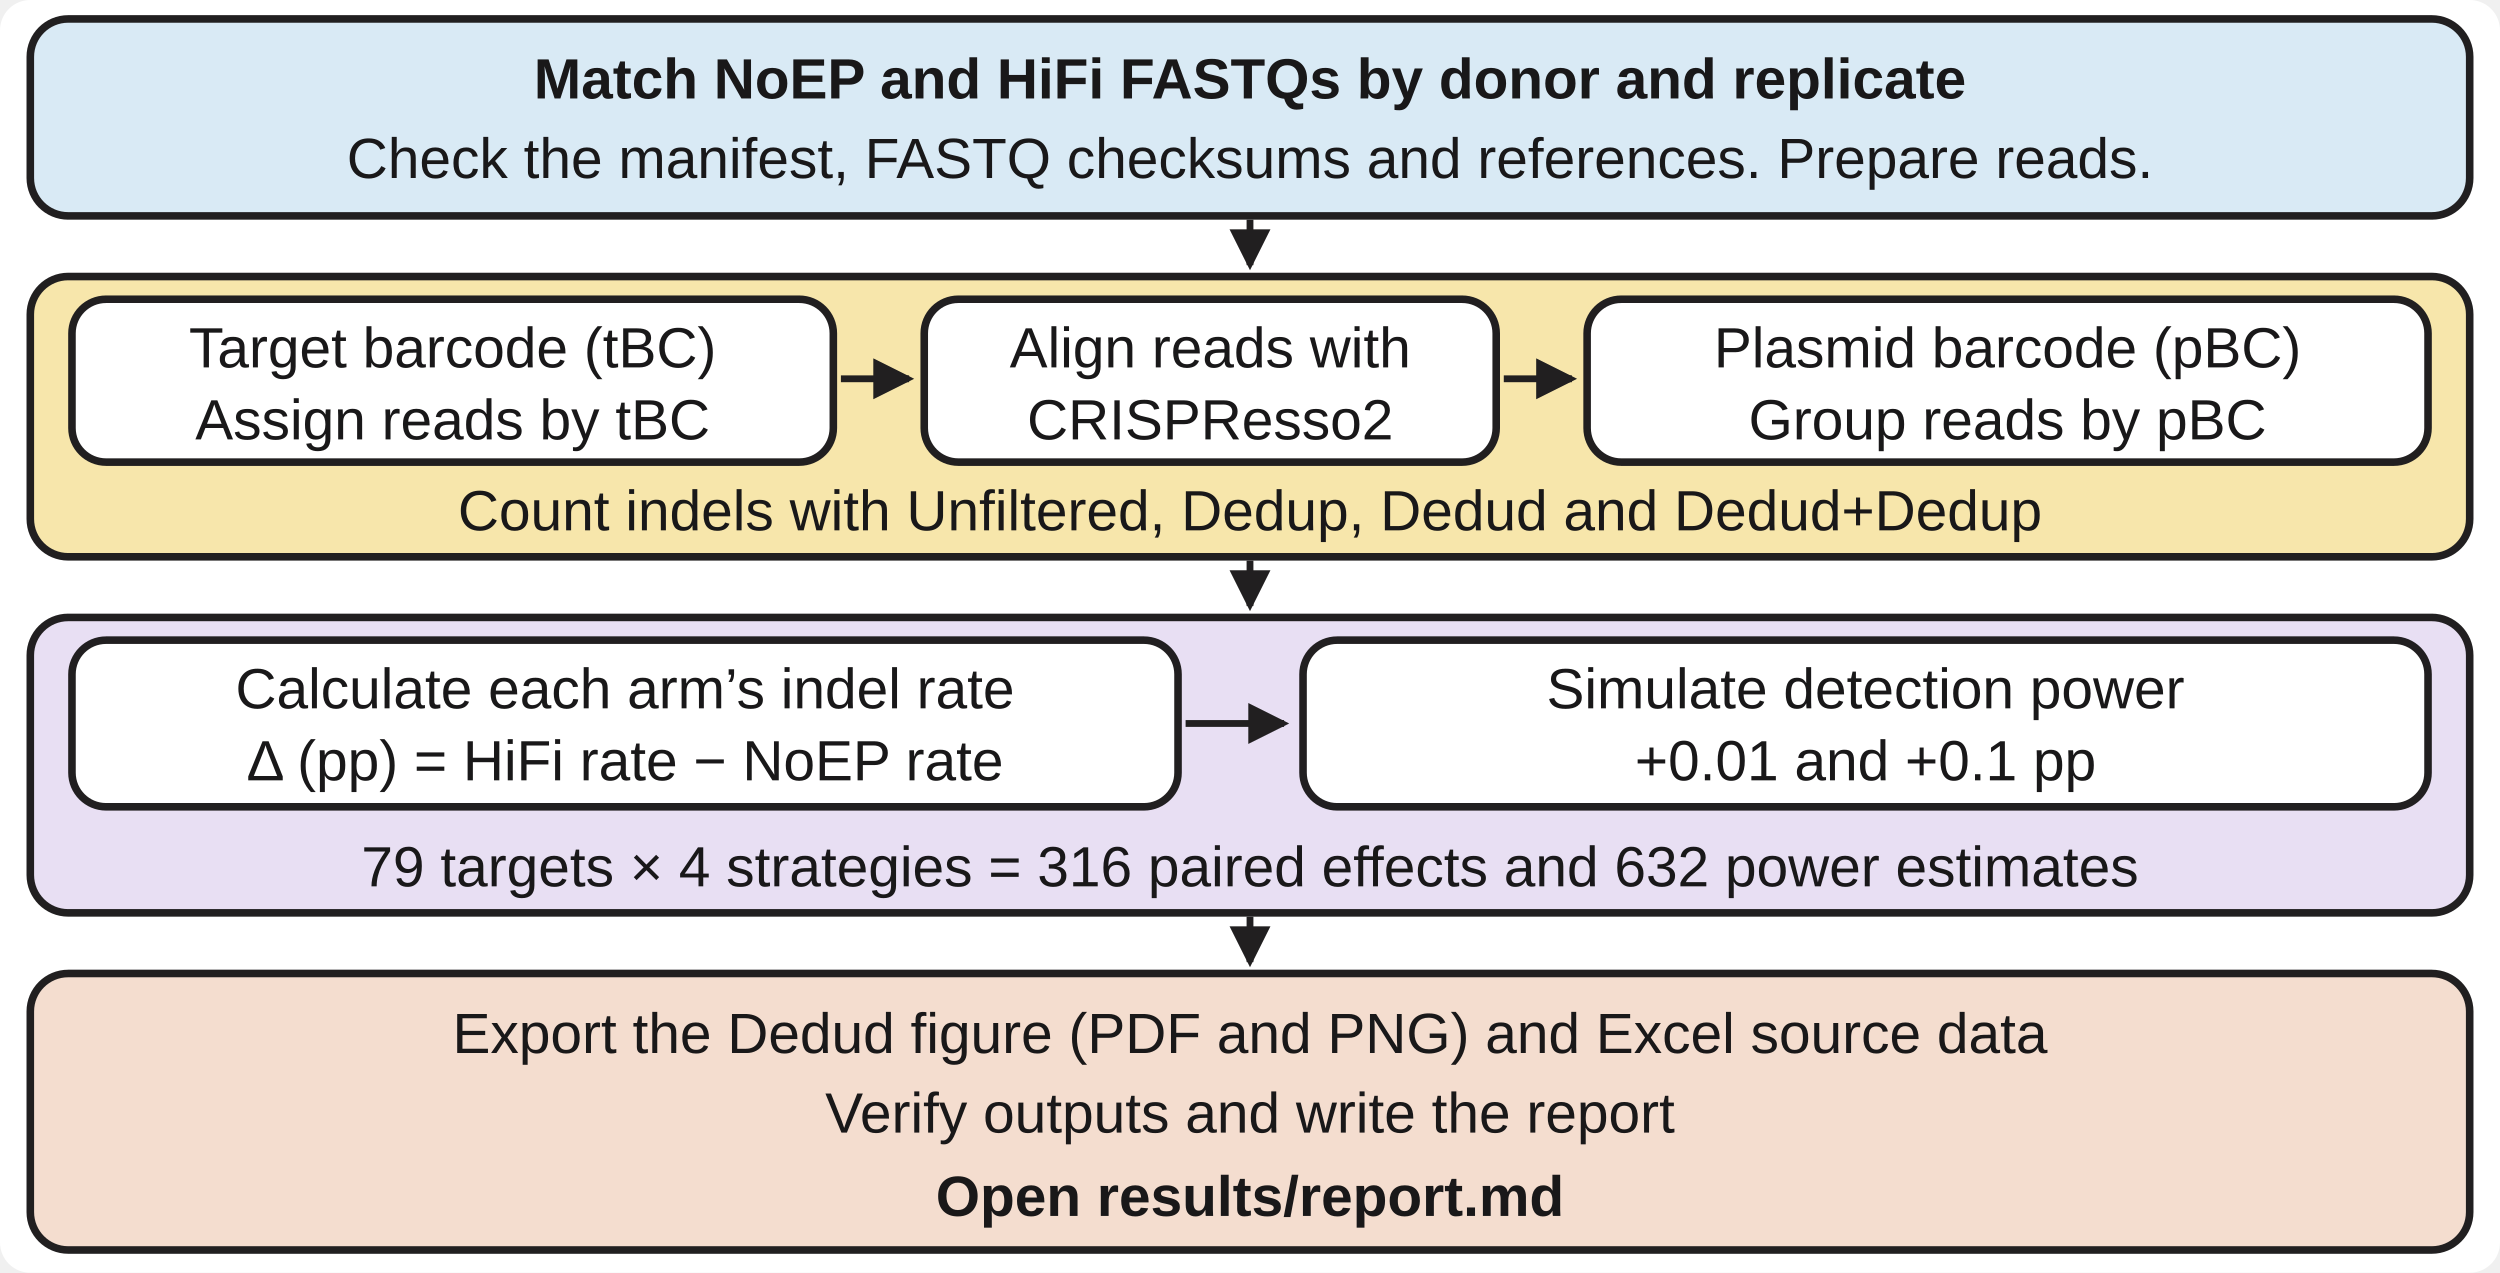
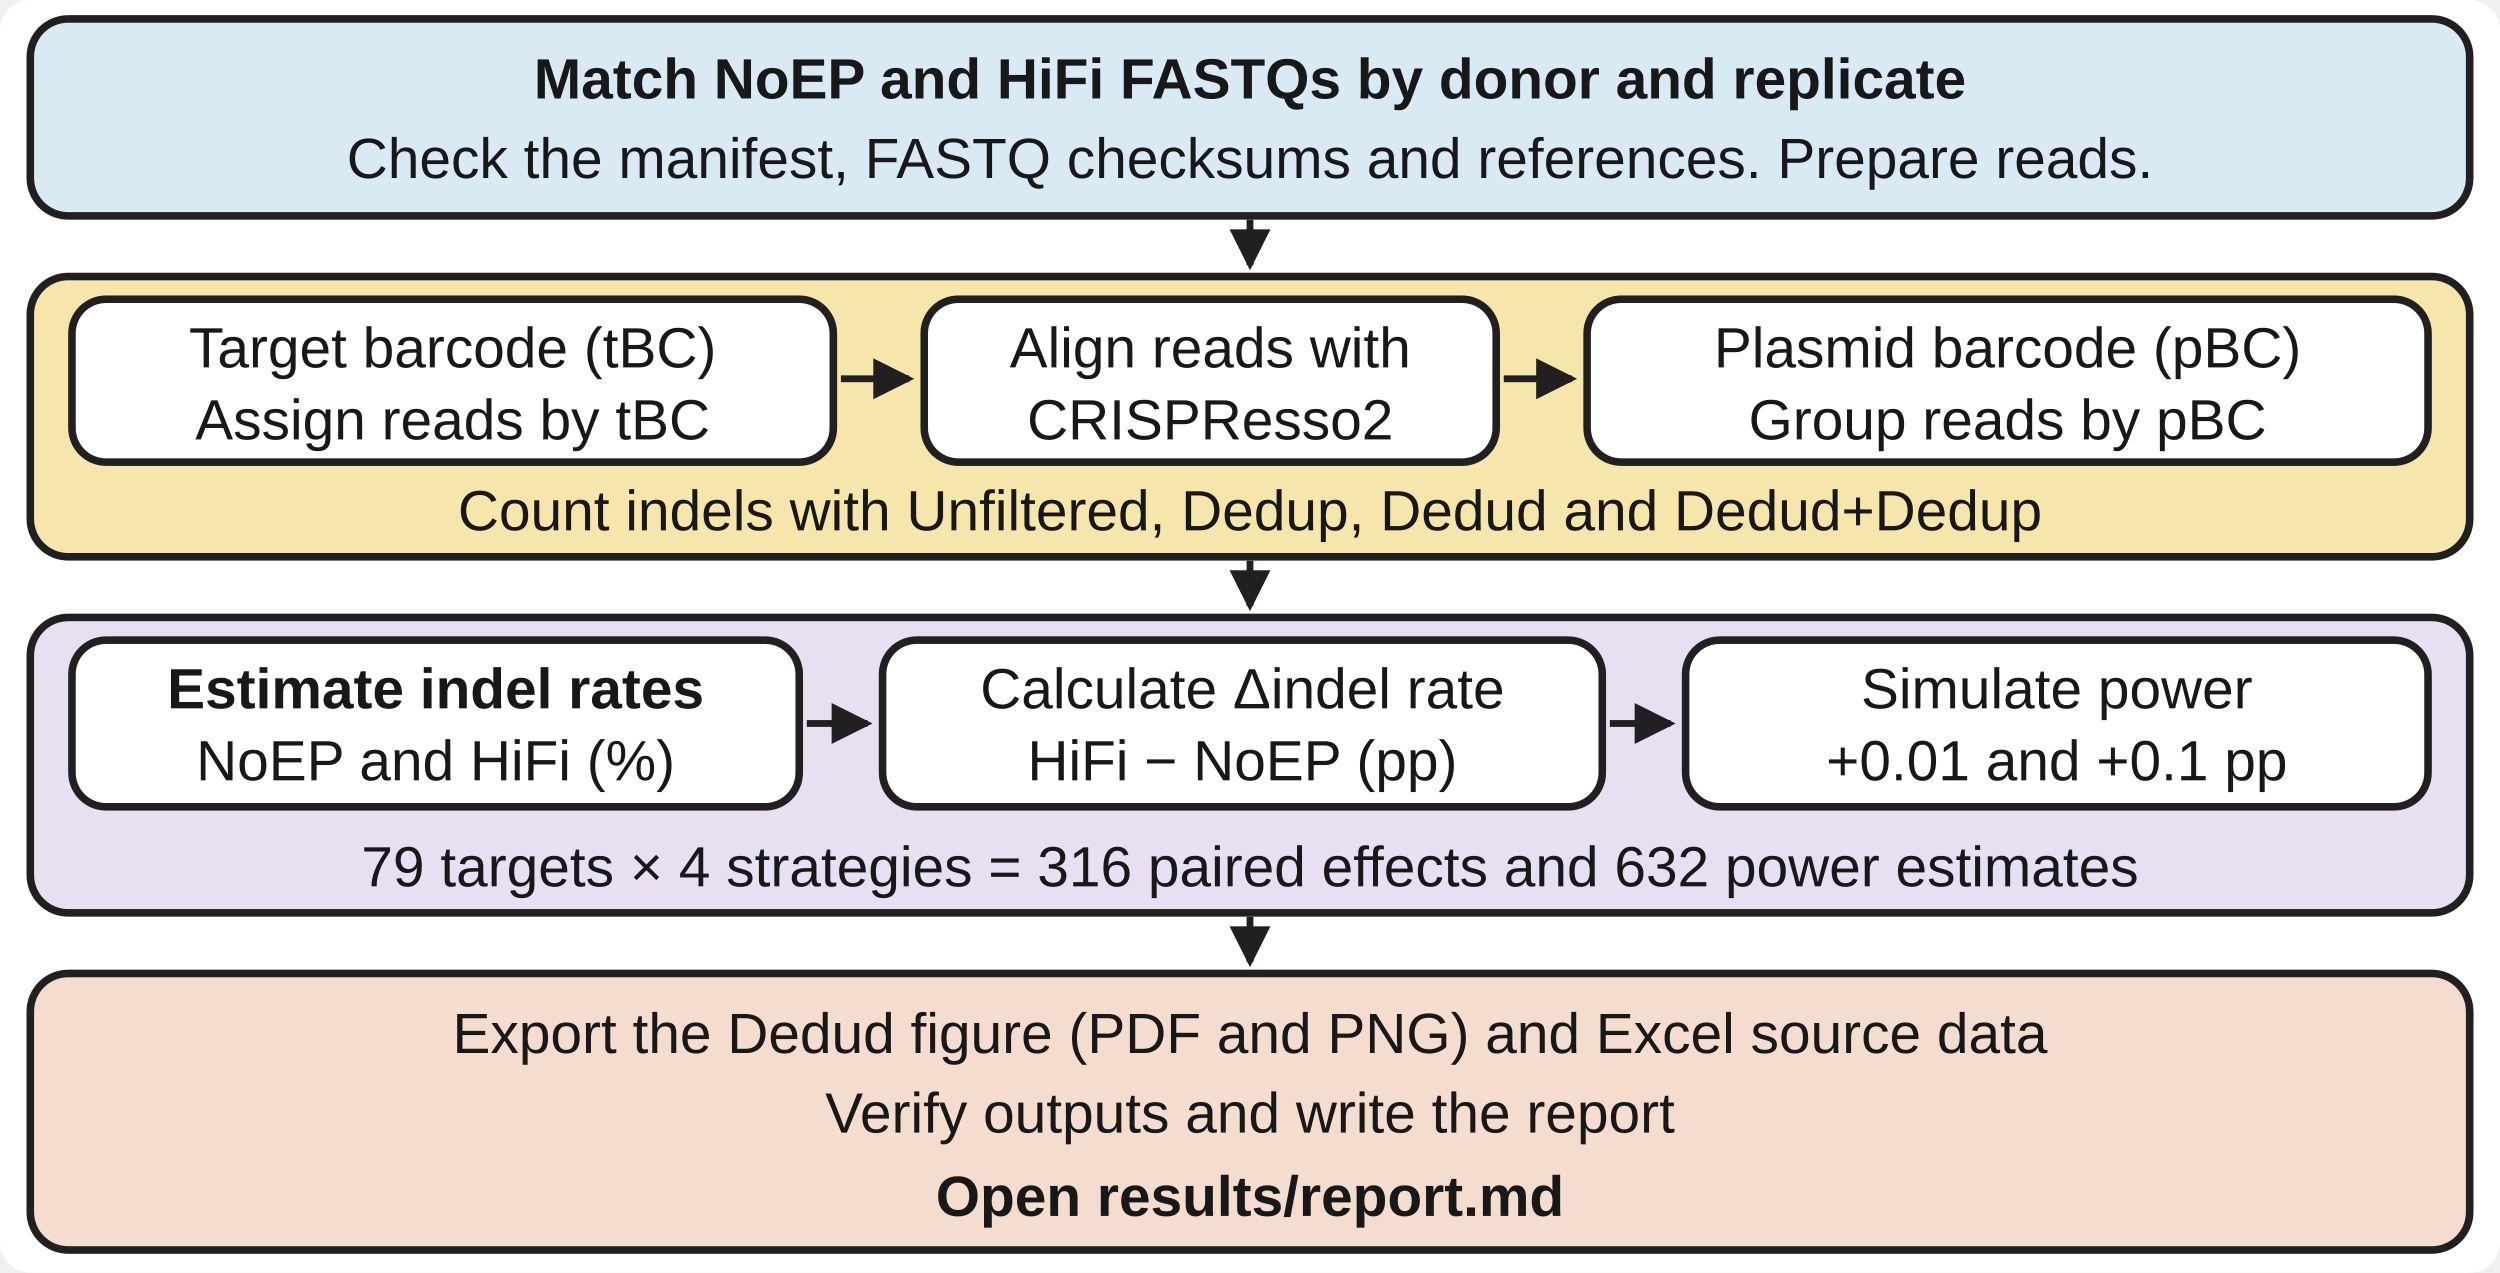
<svg xmlns="http://www.w3.org/2000/svg" width="660" height="336" viewBox="0 0 660 336" role="img" aria-labelledby="title desc">
  <defs>
    <marker id="arrow" viewBox="0 0 8 8" refX="7" refY="4" markerWidth="6" markerHeight="6" orient="auto">
      <path d="M0 0 L8 4 L0 8 Z" fill="#211f20" />
    </marker>
  </defs>
  <style>
    .stage, .task, .output { stroke: #211f20; stroke-width: 2; }
    .input { fill: #d9eaf5; }
    .reads { fill: #f7e6ab; }
    .estimates { fill: #e8dff3; }
    .output { fill: #f4ddcf; }
    .task { fill: white; }
    .flow { fill: none; stroke: #211f20; stroke-width: 1.8; marker-end: url(#arrow); }
    text { font: 15px Arial, Helvetica, sans-serif; fill: #191819; text-anchor: middle; }
    .label { font-weight: bold; }
    @media (max-width: 480px) { text { font-size: 19px; } }
  </style>
  <rect width="660" height="336" rx="8" fill="white" />
  <g aria-label="Inputs and preparation">
    <rect class="stage input" x="8" y="5" width="644" height="52" rx="10" />
    <text class="label" x="330" y="26">Match NoEP and HiFi FASTQs by donor and replicate</text>
    <text x="330" y="47">Check the manifest, FASTQ checksums and references. Prepare reads.</text>
  </g>
  <path class="flow" d="M330 58 v12" />
  <g aria-label="Read processing">
    <rect class="stage reads" x="8" y="73" width="644" height="74" rx="10" />
    <rect class="task" x="19" y="79" width="201" height="43" rx="9" />
    <text x="119.5" y="97">Target barcode (tBC)</text>
    <text x="119.5" y="116">Assign reads by tBC</text>
    <path class="flow" d="M222 100 h18" />
    <rect class="task" x="244" y="79" width="151" height="43" rx="9" />
    <text x="319.5" y="97">Align reads with</text>
    <text x="319.5" y="116">CRISPResso2</text>
    <path class="flow" d="M397 100 h18" />
    <rect class="task" x="419" y="79" width="222" height="43" rx="9" />
    <text x="530" y="97">Plasmid barcode (pBC)</text>
    <text x="530" y="116">Group reads by pBC</text>
    <text x="330" y="140">Count indels with Unfiltered, Dedup, Dedud and Dedud+Dedup</text>
  </g>
  <path class="flow" d="M330 148 v12" />
-   <g aria-label="Paired effects and power">
+   <g aria-label="Indel rate estimation, paired difference and detection power">
    <rect class="stage estimates" x="8" y="163" width="644" height="78" rx="10" />
-     <rect class="task" x="19" y="169" width="292" height="44" rx="9" />
-     <text x="165" y="187">Calculate each arm’s indel rate</text>
-     <text x="165" y="206">Δ (pp) = HiFi rate − NoEP rate</text>
-     <path class="flow" d="M313 191 h26" />
-     <rect class="task" x="344" y="169" width="297" height="44" rx="9" />
-     <text x="492.5" y="187">Simulate detection power</text>
-     <text x="492.5" y="206">+0.01 and +0.1 pp</text>
+     <rect class="task" x="19" y="169" width="192" height="44" rx="9" />
+     <text class="label" x="115" y="187">Estimate indel rates</text>
+     <text x="115" y="206">NoEP and HiFi (%)</text>
+     <path class="flow" d="M213 191 h16" />
+     <rect class="task" x="233" y="169" width="190" height="44" rx="9" />
+     <text x="328" y="187">Calculate Δindel rate</text>
+     <text x="328" y="206">HiFi − NoEP (pp)</text>
+     <path class="flow" d="M425 191 h16" />
+     <rect class="task" x="445" y="169" width="196" height="44" rx="9" />
+     <text x="543" y="187">Simulate power</text>
+     <text x="543" y="206">+0.01 and +0.1 pp</text>
    <text x="330" y="234">79 targets × 4 strategies = 316 paired effects and 632 power estimates</text>
  </g>
  <path class="flow" d="M330 242 v12" />
  <g aria-label="Figure and report">
    <rect class="output" x="8" y="257" width="644" height="73" rx="10" />
    <text x="330" y="278">Export the Dedud figure (PDF and PNG) and Excel source data</text>
    <text x="330" y="299">Verify outputs and write the report</text>
    <text class="label" x="330" y="321">Open results/report.md</text>
  </g>
</svg>
